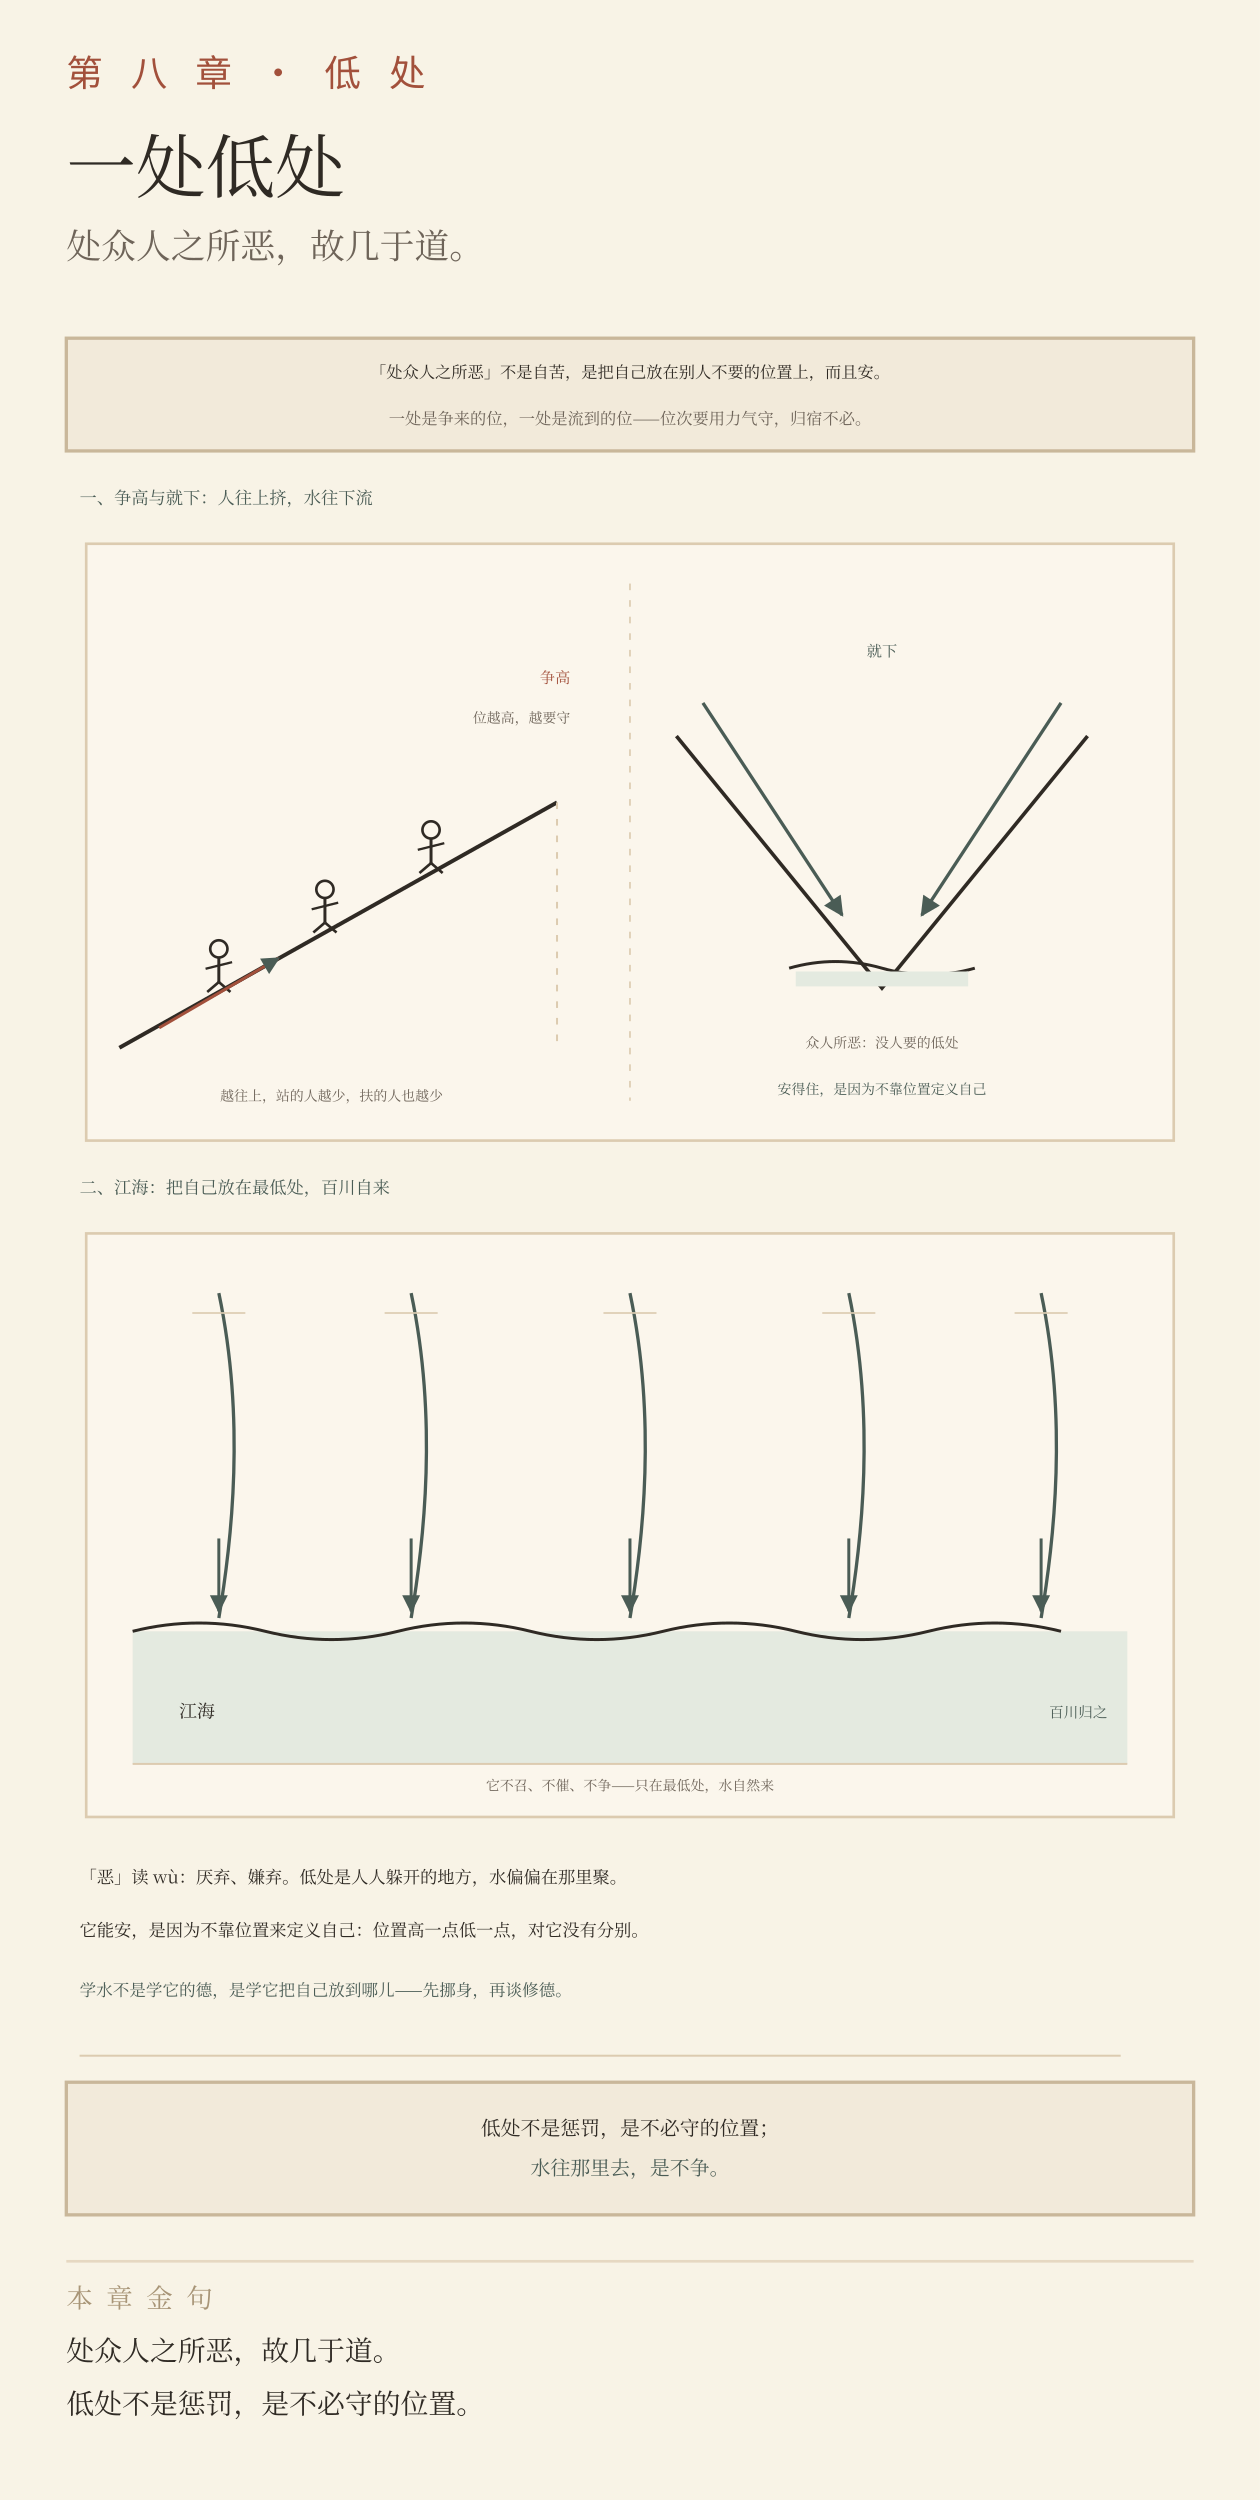
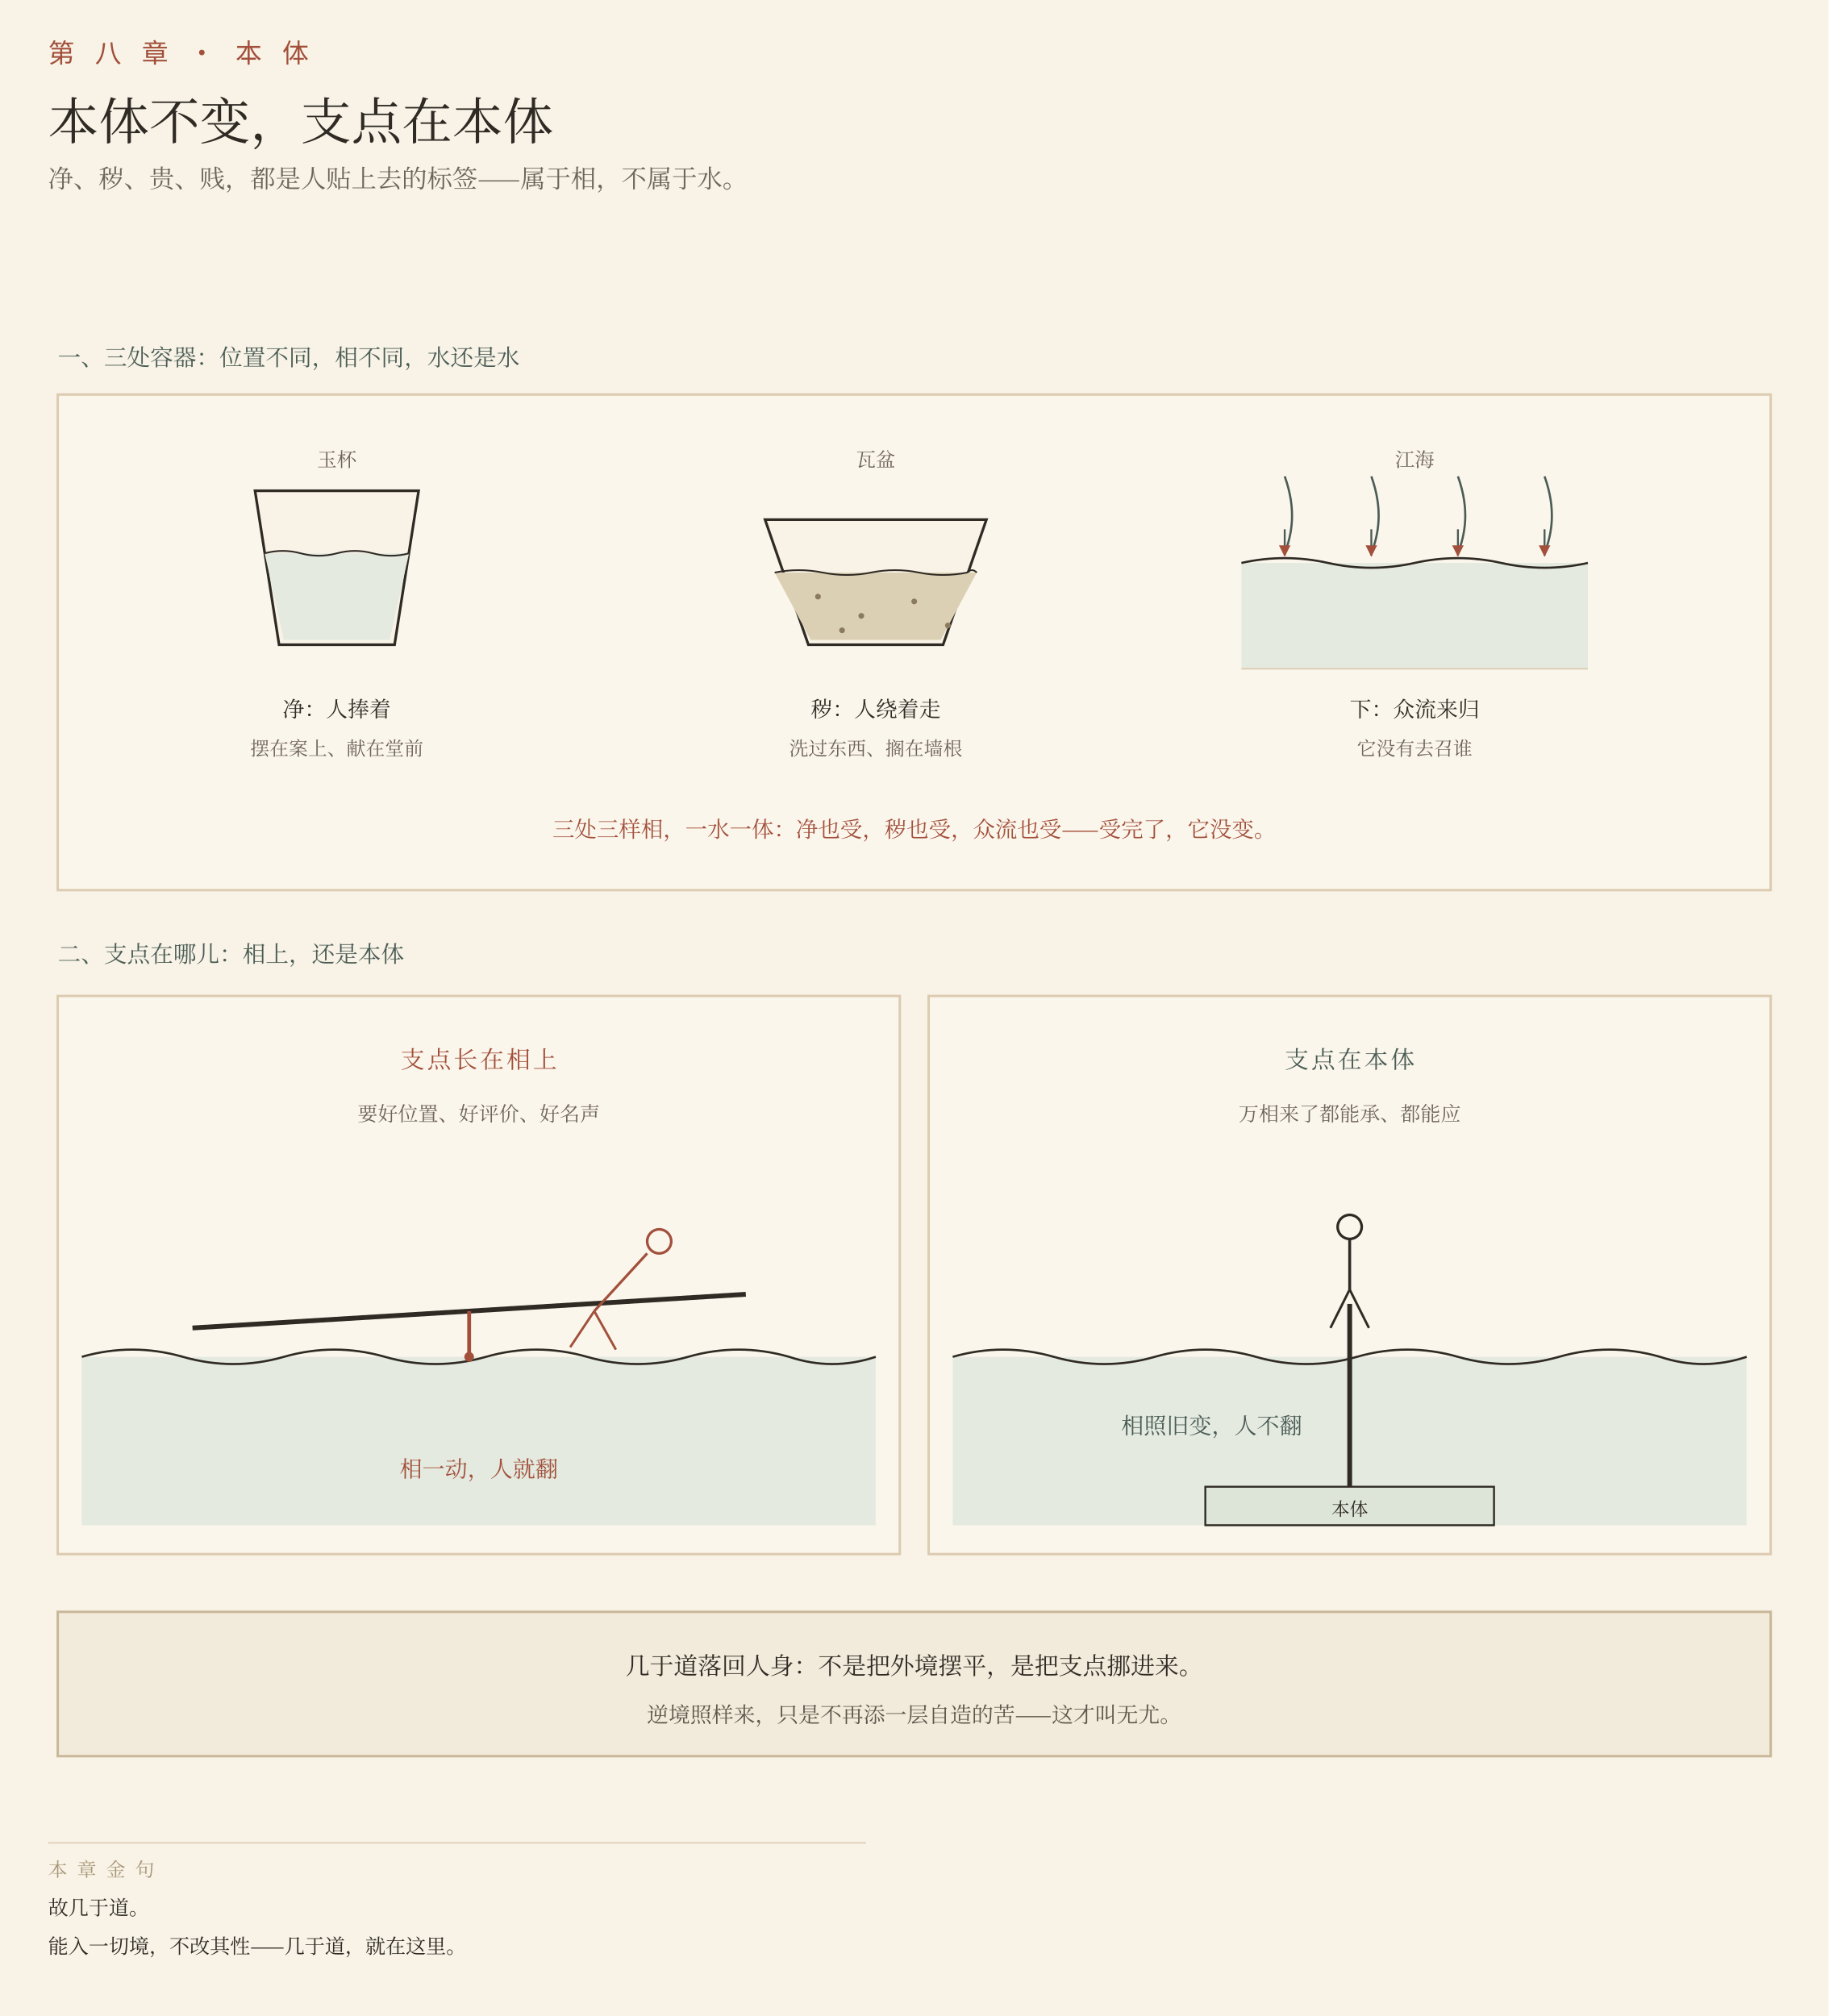
- <svg xmlns="http://www.w3.org/2000/svg" viewBox="0 0 380 754" role="img" aria-label="位置低一点，对它没有分别——因为它有别的东西可以立" font-family="'Noto Serif CJK SC','Noto Serif SC','Songti SC',serif">
+ <svg xmlns="http://www.w3.org/2000/svg" viewBox="0 0 760 838" role="img" aria-label="水入玉杯、入瓦盆、入江海，还是同一水；支点也在水里，不在水面上" font-family="'Noto Serif CJK SC','Noto Serif SC','Songti SC',serif">
  <defs>
    <marker id="arr" viewBox="0 0 10 10" refX="9" refY="5" markerWidth="6" markerHeight="6" orient="auto">
      <path d="M0 0 L10 5 L0 10 z" fill="#6E6459" />
    </marker>
    <marker id="arr2" viewBox="0 0 10 10" refX="9" refY="5" markerWidth="6" markerHeight="6" orient="auto">
      <path d="M0 0 L10 5 L0 10 z" fill="#4A5C55" />
    </marker>
    <marker id="arrL" viewBox="0 0 10 10" refX="1" refY="5" markerWidth="6" markerHeight="6" orient="auto">
      <path d="M10 0 L0 5 L10 10 z" fill="#4A5C55" />
    </marker>
    <marker id="arrS" viewBox="0 0 10 10" refX="9" refY="5" markerWidth="6" markerHeight="6" orient="auto">
      <path d="M0 0 L10 5 L0 10 z" fill="#A2503B" />
    </marker>
  </defs>
-   <rect x="0" y="0" width="380" height="754" fill="#F8F3E6" />
-   <text x="20" y="26" font-size="11" fill="#A2503B" font-family="'Noto Sans CJK SC','Noto Sans SC',sans-serif" letter-spacing="3">第 八 章 · 低 处</text>
-   <text x="20" y="58" font-size="21" fill="#2F2A24">一处低处</text>
-   <text x="20" y="78" font-size="10.5" fill="#6E6459">处众人之所恶，故几于道。</text>
-   <rect x="20" y="102" width="340" height="34" fill="#F2EADA" stroke="#C9B79A" stroke-width="1.0" />
-   <text x="190" y="114" font-size="4.9" fill="#2F2A24" text-anchor="middle">「处众人之所恶」不是自苦，是把自己放在别人不要的位置上，而且安。</text>
-   <text x="190" y="128" font-size="4.9" fill="#6E6459" text-anchor="middle">一处是争来的位，一处是流到的位——位次要用力气守，归宿不必。</text>
-   <text x="24" y="152" font-size="5.2" fill="#4A5C55">一、争高与就下：人往上挤，水往下流</text>
-   <rect x="26" y="164" width="328" height="180" fill="#FBF6EC" stroke="#DCCBB0" stroke-width="0.8" />
-   <line x1="190" y1="176" x2="190" y2="332" stroke="#DCCBB0" stroke-width="0.5" stroke-dasharray="2 3" />
-   <line x1="36" y1="316" x2="168" y2="242" stroke="#2F2A24" stroke-width="1.2" />
-   <line x1="168" y1="242" x2="168" y2="316" stroke="#DCCBB0" stroke-width="0.6" stroke-dasharray="2 3" />
-   <circle cx="66" cy="286.182" r="2.6" fill="none" stroke="#2F2A24" stroke-width="0.8" />
-   <line x1="66" y1="288.782" x2="66" y2="296.182" stroke="#2F2A24" stroke-width="0.9" />
-   <line x1="66" y1="296.182" x2="62.5" y2="299.182" stroke="#2F2A24" stroke-width="0.8" />
-   <line x1="66" y1="296.182" x2="69.5" y2="299.182" stroke="#2F2A24" stroke-width="0.8" />
-   <line x1="62" y1="292.182" x2="70" y2="290.182" stroke="#2F2A24" stroke-width="0.7" />
-   <circle cx="98" cy="268.242" r="2.6" fill="none" stroke="#2F2A24" stroke-width="0.8" />
-   <line x1="98" y1="270.842" x2="98" y2="278.242" stroke="#2F2A24" stroke-width="0.9" />
-   <line x1="98" y1="278.242" x2="94.5" y2="281.242" stroke="#2F2A24" stroke-width="0.8" />
-   <line x1="98" y1="278.242" x2="101.5" y2="281.242" stroke="#2F2A24" stroke-width="0.8" />
-   <line x1="94" y1="274.242" x2="102" y2="272.242" stroke="#2F2A24" stroke-width="0.7" />
-   <circle cx="130" cy="250.303" r="2.6" fill="none" stroke="#2F2A24" stroke-width="0.8" />
-   <line x1="130" y1="252.903" x2="130" y2="260.303" stroke="#2F2A24" stroke-width="0.9" />
-   <line x1="130" y1="260.303" x2="126.5" y2="263.303" stroke="#2F2A24" stroke-width="0.8" />
-   <line x1="130" y1="260.303" x2="133.5" y2="263.303" stroke="#2F2A24" stroke-width="0.8" />
-   <line x1="126" y1="256.303" x2="134" y2="254.303" stroke="#2F2A24" stroke-width="0.7" />
-   <line x1="48" y1="310" x2="84" y2="289" stroke="#A2503B" stroke-width="0.9" marker-end="url(#arr2)" />
-   <text x="172" y="206" font-size="4.6" fill="#A2503B" text-anchor="end">争高</text>
-   <text x="172" y="218" font-size="4.2" fill="#6E6459" text-anchor="end">位越高，越要守</text>
-   <text x="100" y="332" font-size="4.2" fill="#6E6459" text-anchor="middle">越往上，站的人越少，扶的人也越少</text>
-   <path d="M204,222 L266,298 L328,222" fill="none" stroke="#2F2A24" stroke-width="1.1" />
-   <path d="M238,292 q14,-4 28,0 q14,4 28,0" fill="none" stroke="#2F2A24" stroke-width="0.9" />
-   <rect x="240" y="293" width="52" height="4.5" fill="#E4EAE0" stroke="none" />
-   <line x1="212" y1="212" x2="254" y2="276" stroke="#4A5C55" stroke-width="1.0" marker-end="url(#arr2)" />
-   <line x1="320" y1="212" x2="278" y2="276" stroke="#4A5C55" stroke-width="1.0" marker-end="url(#arr2)" />
-   <text x="266" y="198" font-size="4.6" fill="#4A5C55" text-anchor="middle">就下</text>
-   <text x="266" y="316" font-size="4.2" fill="#6E6459" text-anchor="middle">众人所恶：没人要的低处</text>
-   <text x="266" y="330" font-size="4.2" fill="#4A5C55" text-anchor="middle">安得住，是因为不靠位置定义自己</text>
-   <text x="24" y="360" font-size="5.2" fill="#4A5C55">二、江海：把自己放在最低处，百川自来</text>
-   <rect x="26" y="372" width="328" height="176" fill="#FBF6EC" stroke="#DCCBB0" stroke-width="0.8" />
-   <rect x="40" y="492" width="300" height="40" fill="#E4EAE0" stroke="none" />
-   <path d="M40,492 q20,-5 40,0 q20,5 40,0 q20,-5 40,0 q20,5 40,0 q20,-5 40,0 q20,5 40,0 q20,-5 40,0" fill="none" stroke="#2F2A24" stroke-width="0.9" />
-   <line x1="40" y1="532" x2="340" y2="532" stroke="#DCCBB0" stroke-width="0.6" />
-   <path d="M66,390 C 74,428 70,464 66,488" fill="none" stroke="#4A5C55" stroke-width="1.0" />
-   <line x1="66" y1="464" x2="66" y2="486" stroke="#4A5C55" stroke-width="0.9" marker-end="url(#arr2)" />
-   <line x1="58" y1="396" x2="74" y2="396" stroke="#DCCBB0" stroke-width="0.5" />
-   <path d="M124,390 C 132,428 128,464 124,488" fill="none" stroke="#4A5C55" stroke-width="1.0" />
-   <line x1="124" y1="464" x2="124" y2="486" stroke="#4A5C55" stroke-width="0.9" marker-end="url(#arr2)" />
-   <line x1="116" y1="396" x2="132" y2="396" stroke="#DCCBB0" stroke-width="0.5" />
-   <path d="M190,390 C 198,428 194,464 190,488" fill="none" stroke="#4A5C55" stroke-width="1.0" />
-   <line x1="190" y1="464" x2="190" y2="486" stroke="#4A5C55" stroke-width="0.9" marker-end="url(#arr2)" />
-   <line x1="182" y1="396" x2="198" y2="396" stroke="#DCCBB0" stroke-width="0.5" />
-   <path d="M256,390 C 264,428 260,464 256,488" fill="none" stroke="#4A5C55" stroke-width="1.0" />
-   <line x1="256" y1="464" x2="256" y2="486" stroke="#4A5C55" stroke-width="0.9" marker-end="url(#arr2)" />
-   <line x1="248" y1="396" x2="264" y2="396" stroke="#DCCBB0" stroke-width="0.5" />
-   <path d="M314,390 C 322,428 318,464 314,488" fill="none" stroke="#4A5C55" stroke-width="1.0" />
-   <line x1="314" y1="464" x2="314" y2="486" stroke="#4A5C55" stroke-width="0.9" marker-end="url(#arr2)" />
-   <line x1="306" y1="396" x2="322" y2="396" stroke="#DCCBB0" stroke-width="0.5" />
-   <text x="54" y="518" font-size="5.4" fill="#2F2A24">江海</text>
-   <text x="334" y="518" font-size="4.4" fill="#4A5C55" text-anchor="end">百川归之</text>
-   <text x="190" y="540" font-size="4.2" fill="#6E6459" text-anchor="middle">它不召、不催、不争——只在最低处，水自然来</text>
-   <text x="24" y="568" font-size="5.2" fill="#2F2A24">「恶」读 wù：厌弃、嫌弃。低处是人人躲开的地方，水偏偏在那里聚。</text>
-   <text x="24" y="584" font-size="5.2" fill="#2F2A24">它能安，是因为不靠位置来定义自己：位置高一点低一点，对它没有分别。</text>
-   <text x="24" y="602" font-size="5.0" fill="#4A5C55">学水不是学它的德，是学它把自己放到哪儿——先挪身，再谈修德。</text>
-   <line x1="24" y1="620" x2="338" y2="620" stroke="#DCCBB0" stroke-width="0.6" />
-   <rect x="20" y="628" width="340" height="40" fill="#F2EADA" stroke="#C9B79A" stroke-width="1.0" />
-   <text x="190" y="644" font-size="6.0" fill="#2F2A24" text-anchor="middle">低处不是惩罚，是不必守的位置；</text>
-   <text x="190" y="656" font-size="6.0" fill="#4A5C55" text-anchor="middle">水往那里去，是不争。</text>
-   <line x1="20" y1="682" x2="360" y2="682" stroke="#E6D8C2" stroke-width="0.8" />
-   <text x="20" y="696" font-size="8.0" fill="#A89577" letter-spacing="1">本 章 金 句</text>
-   <text x="20" y="712" font-size="8.4" fill="#2F2A24">处众人之所恶，故几于道。</text>
-   <text x="20" y="728" font-size="8.4" fill="#2F2A24">低处不是惩罚，是不必守的位置。</text>
+   <rect x="0" y="0" width="760" height="838" fill="#F8F3E6" />
+   <text x="20" y="26" font-size="11" fill="#A2503B" font-family="'Noto Sans CJK SC','Noto Sans SC',sans-serif" letter-spacing="3">第 八 章 · 本 体</text>
+   <text x="20" y="58" font-size="21" fill="#2F2A24">本体不变，支点在本体</text>
+   <text x="20" y="78" font-size="10.5" fill="#6E6459">净、秽、贵、贱，都是人贴上去的标签——属于相，不属于水。</text>
+   <text x="24" y="152" font-size="9.6" fill="#4A5C55">一、三处容器：位置不同，相不同，水还是水</text>
+   <rect x="24" y="164" width="712" height="206" fill="#FBF6EC" stroke="#DCCBB0" stroke-width="1.0" />
+   <polygon points="106,204 174,204 164,268 116,268" fill="#F8F3E6" stroke="#2F2A24" stroke-width="1.1" />
+   <polygon points="110,230 170,230 162,266 118,266" fill="#E4EAE0" stroke="none" />
+   <path d="M110,230 Q117.5,228 125,230 Q132.5,232 140,230 Q147.5,228 155,230 Q162.5,232 170,230" fill="none" stroke="#2F2A24" stroke-width="0.7" />
+   <text x="140" y="194" font-size="8.2" fill="#6E6459" text-anchor="middle">玉杯</text>
+   <text x="140" y="298" font-size="9" fill="#2F2A24" text-anchor="middle">净：人捧着</text>
+   <text x="140" y="314" font-size="8" fill="#6E6459" text-anchor="middle">摆在案上、献在堂前</text>
+   <polygon points="318,216 410,216 392,268 336,268" fill="#F8F3E6" stroke="#2F2A24" stroke-width="1.1" />
+   <polygon points="322,238 406,238 391,266 337,266" fill="#DCD0B4" stroke="none" />
+   <path d="M322,238 Q332.0,236 342,238 Q352.0,240 362,238 Q372.0,236 382,238 Q392.0,240 402,238 Q404.0,236 406,238" fill="none" stroke="#2F2A24" stroke-width="0.7" />
+   <circle cx="340" cy="248" r="1.2" fill="#8A7A5E" />
+   <circle cx="358" cy="256" r="1.2" fill="#8A7A5E" />
+   <circle cx="380" cy="250" r="1.2" fill="#8A7A5E" />
+   <circle cx="394" cy="260" r="1.2" fill="#8A7A5E" />
+   <circle cx="350" cy="262" r="1.2" fill="#8A7A5E" />
+   <text x="364" y="194" font-size="8.2" fill="#6E6459" text-anchor="middle">瓦盆</text>
+   <text x="364" y="298" font-size="9" fill="#2F2A24" text-anchor="middle">秽：人绕着走</text>
+   <text x="364" y="314" font-size="8" fill="#6E6459" text-anchor="middle">洗过东西、搁在墙根</text>
+   <rect x="516" y="234" width="144" height="44" fill="#E4EAE0" stroke="none" />
+   <path d="M516,234 Q534.0,230 552,234 Q570.0,238 588,234 Q606.0,230 624,234 Q642.0,238 660,234" fill="none" stroke="#2F2A24" stroke-width="0.9" />
+   <line x1="516" y1="278" x2="660" y2="278" stroke="#DCCBB0" stroke-width="0.6" />
+   <path d="M534,198 C 539,212 537,222 534,230" fill="none" stroke="#4A5C55" stroke-width="0.9" />
+   <line x1="534" y1="220" x2="534" y2="231" stroke="#4A5C55" stroke-width="0.8" marker-end="url(#arrS)" />
+   <path d="M570,198 C 575,212 573,222 570,230" fill="none" stroke="#4A5C55" stroke-width="0.9" />
+   <line x1="570" y1="220" x2="570" y2="231" stroke="#4A5C55" stroke-width="0.8" marker-end="url(#arrS)" />
+   <path d="M606,198 C 611,212 609,222 606,230" fill="none" stroke="#4A5C55" stroke-width="0.9" />
+   <line x1="606" y1="220" x2="606" y2="231" stroke="#4A5C55" stroke-width="0.8" marker-end="url(#arrS)" />
+   <path d="M642,198 C 647,212 645,222 642,230" fill="none" stroke="#4A5C55" stroke-width="0.9" />
+   <line x1="642" y1="220" x2="642" y2="231" stroke="#4A5C55" stroke-width="0.8" marker-end="url(#arrS)" />
+   <text x="588" y="194" font-size="8.2" fill="#6E6459" text-anchor="middle">江海</text>
+   <text x="588" y="298" font-size="9" fill="#2F2A24" text-anchor="middle">下：众流来归</text>
+   <text x="588" y="314" font-size="8" fill="#6E6459" text-anchor="middle">它没有去召谁</text>
+   <text x="380" y="348" font-size="9.2" fill="#A2503B" text-anchor="middle">三处三样相，一水一体：净也受，秽也受，众流也受——受完了，它没变。</text>
+   <text x="24" y="400" font-size="9.6" fill="#4A5C55">二、支点在哪儿：相上，还是本体</text>
+   <rect x="24" y="414" width="350" height="232" fill="#FBF6EC" stroke="#DCCBB0" stroke-width="1.0" />
+   <rect x="386" y="414" width="350" height="232" fill="#FBF6EC" stroke="#DCCBB0" stroke-width="1.0" />
+   <rect x="34" y="564" width="330" height="70" fill="#E4EAE0" stroke="none" />
+   <path d="M34,564 Q55.0,558 76,564 Q97.0,570 118,564 Q139.0,558 160,564 Q181.0,570 202,564 Q223.0,558 244,564 Q265.0,570 286,564 Q307.0,558 328,564 Q346.0,570 364,564" fill="none" stroke="#2F2A24" stroke-width="0.9" />
+   <line x1="80" y1="552" x2="310" y2="538" stroke="#2F2A24" stroke-width="2" />
+   <circle cx="274" cy="516" r="5" fill="none" stroke="#A2503B" stroke-width="1.1" />
+   <line x1="269" y1="521" x2="247" y2="545" stroke="#A2503B" stroke-width="1.1" />
+   <line x1="247" y1="545" x2="237" y2="560" stroke="#A2503B" stroke-width="1" />
+   <line x1="247" y1="545" x2="256" y2="561" stroke="#A2503B" stroke-width="1" />
+   <line x1="195" y1="545" x2="195" y2="564" stroke="#A2503B" stroke-width="1.6" />
+   <circle cx="195" cy="564" r="2" fill="#A2503B" />
+   <text x="199" y="444" font-size="10" fill="#A2503B" text-anchor="middle" letter-spacing="1">支点长在相上</text>
+   <text x="199" y="466" font-size="8.4" fill="#6E6459" text-anchor="middle">要好位置、好评价、好名声</text>
+   <text x="199" y="614" font-size="9.4" fill="#A2503B" text-anchor="middle">相一动，人就翻</text>
+   <rect x="396" y="564" width="330" height="70" fill="#E4EAE0" stroke="none" />
+   <path d="M396,564 Q417.0,558 438,564 Q459.0,570 480,564 Q501.0,558 522,564 Q543.0,570 564,564 Q585.0,558 606,564 Q627.0,570 648,564 Q669.0,558 690,564 Q708.0,570 726,564" fill="none" stroke="#2F2A24" stroke-width="0.9" />
+   <line x1="561" y1="542" x2="561" y2="618" stroke="#2F2A24" stroke-width="2" />
+   <rect x="501" y="618" width="120" height="16" fill="#DDE4D8" stroke="#2F2A24" stroke-width="0.8" />
+   <circle cx="561" cy="510" r="5" fill="none" stroke="#2F2A24" stroke-width="1.1" />
+   <line x1="561" y1="515" x2="561" y2="536" stroke="#2F2A24" stroke-width="1.2" />
+   <line x1="561" y1="536" x2="553" y2="552" stroke="#2F2A24" stroke-width="1" />
+   <line x1="561" y1="536" x2="569" y2="552" stroke="#2F2A24" stroke-width="1" />
+   <text x="561" y="444" font-size="10" fill="#4A5C55" text-anchor="middle" letter-spacing="1">支点在本体</text>
+   <text x="561" y="466" font-size="8.4" fill="#6E6459" text-anchor="middle">万相来了都能承、都能应</text>
+   <text x="466" y="596" font-size="9.4" fill="#4A5C55">相照旧变，人不翻</text>
+   <text x="561" y="630" font-size="7.6" fill="#2F2A24" text-anchor="middle">本体</text>
+   <rect x="24" y="670" width="712" height="60" fill="#F2EADA" stroke="#C9B79A" stroke-width="1.0" />
+   <text x="380" y="696" font-size="10" fill="#2F2A24" text-anchor="middle">几于道落回人身：不是把外境摆平，是把支点挪进来。</text>
+   <text x="380" y="716" font-size="9" fill="#5F564C" text-anchor="middle">逆境照样来，只是不再添一层自造的苦——这才叫无尤。</text>
+   <line x1="20" y1="766" x2="360" y2="766" stroke="#E6D8C2" stroke-width="0.8" />
+   <text x="20" y="780" font-size="8.0" fill="#A89577" letter-spacing="1">本 章 金 句</text>
+   <text x="20" y="796" font-size="8.4" fill="#2F2A24">故几于道。</text>
+   <text x="20" y="812" font-size="8.4" fill="#2F2A24">能入一切境，不改其性——几于道，就在这里。</text>
</svg>
